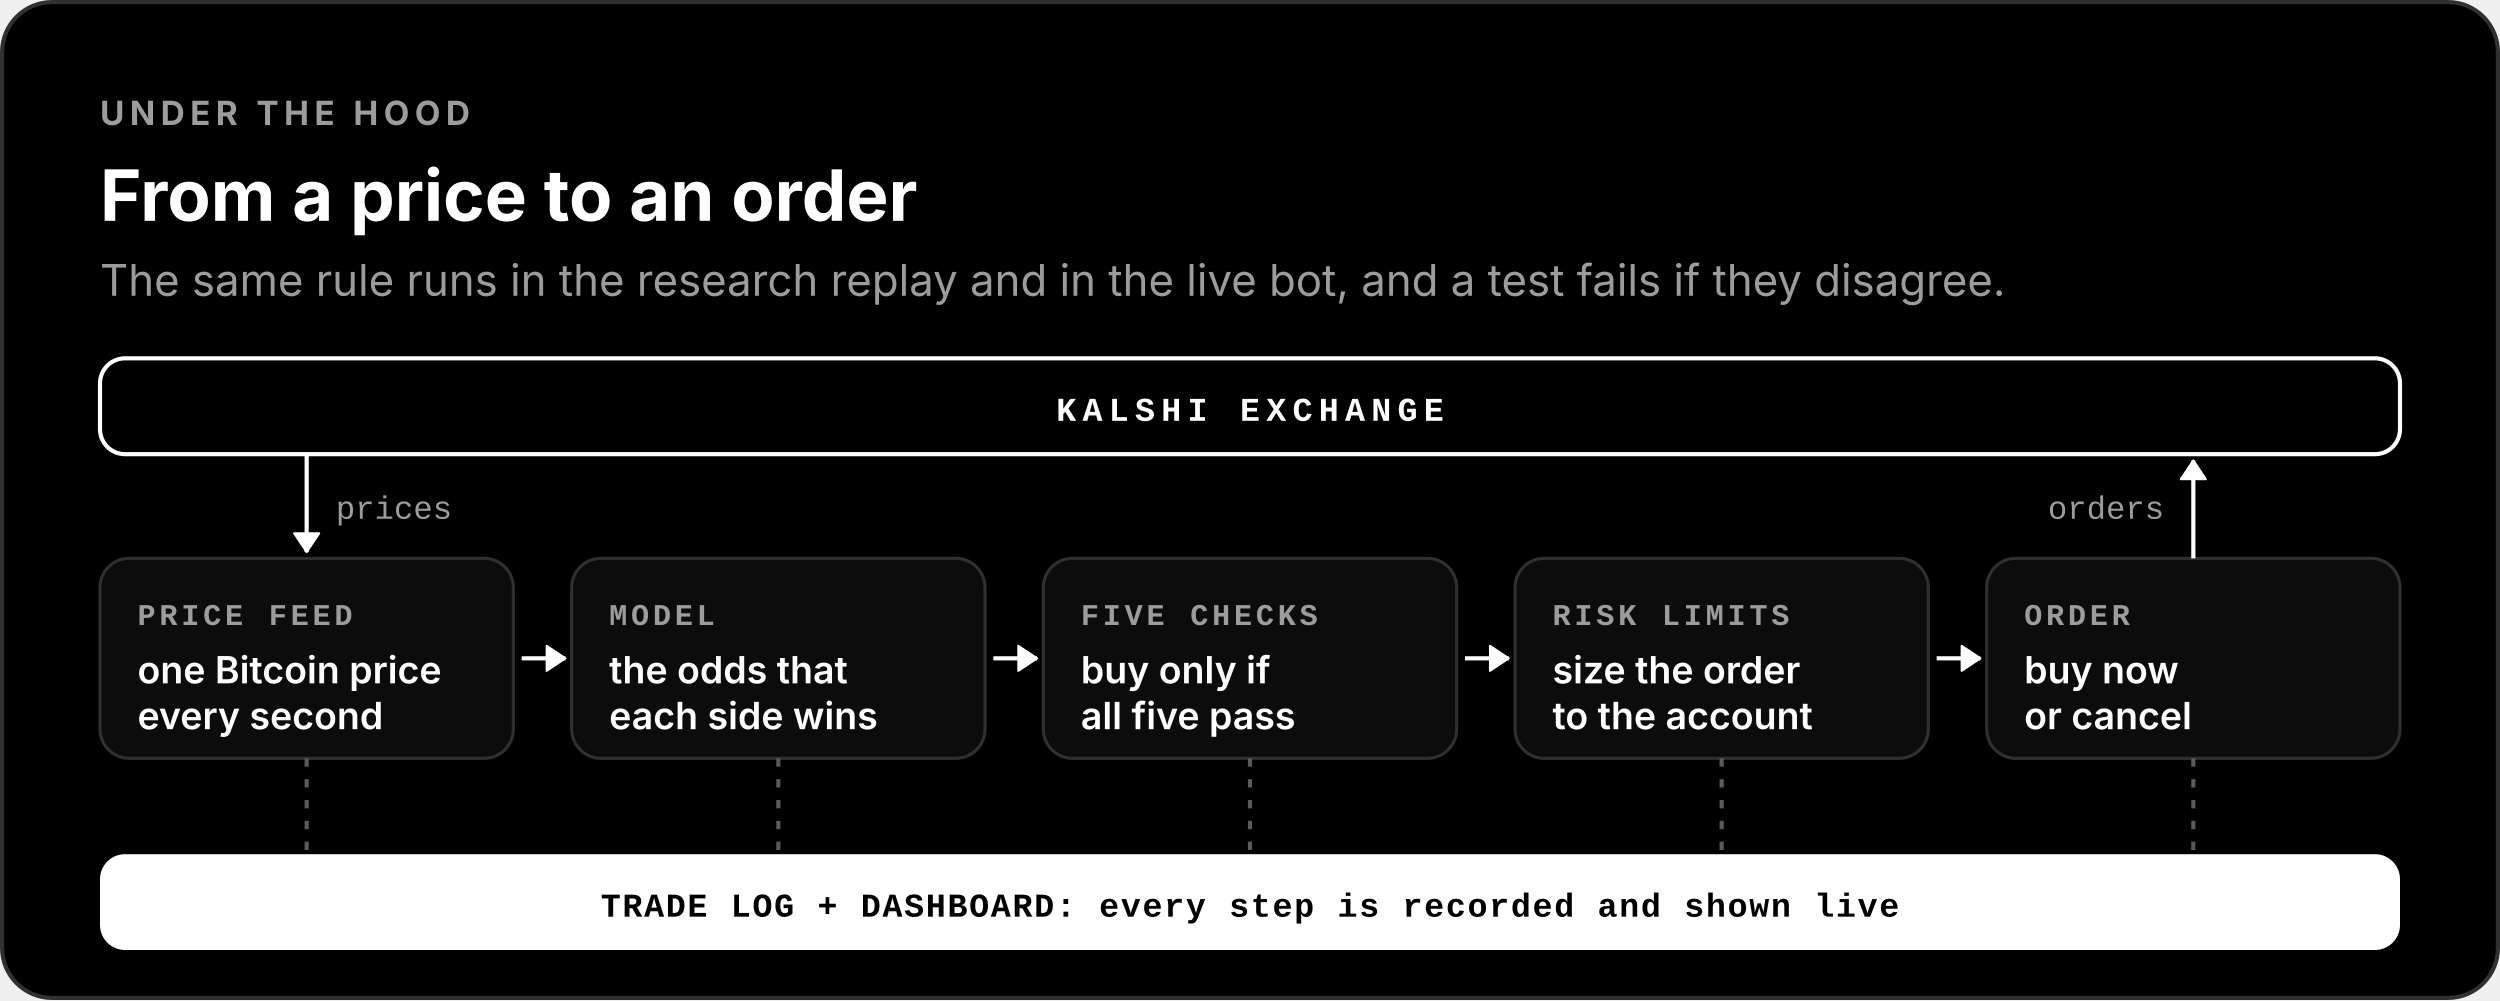
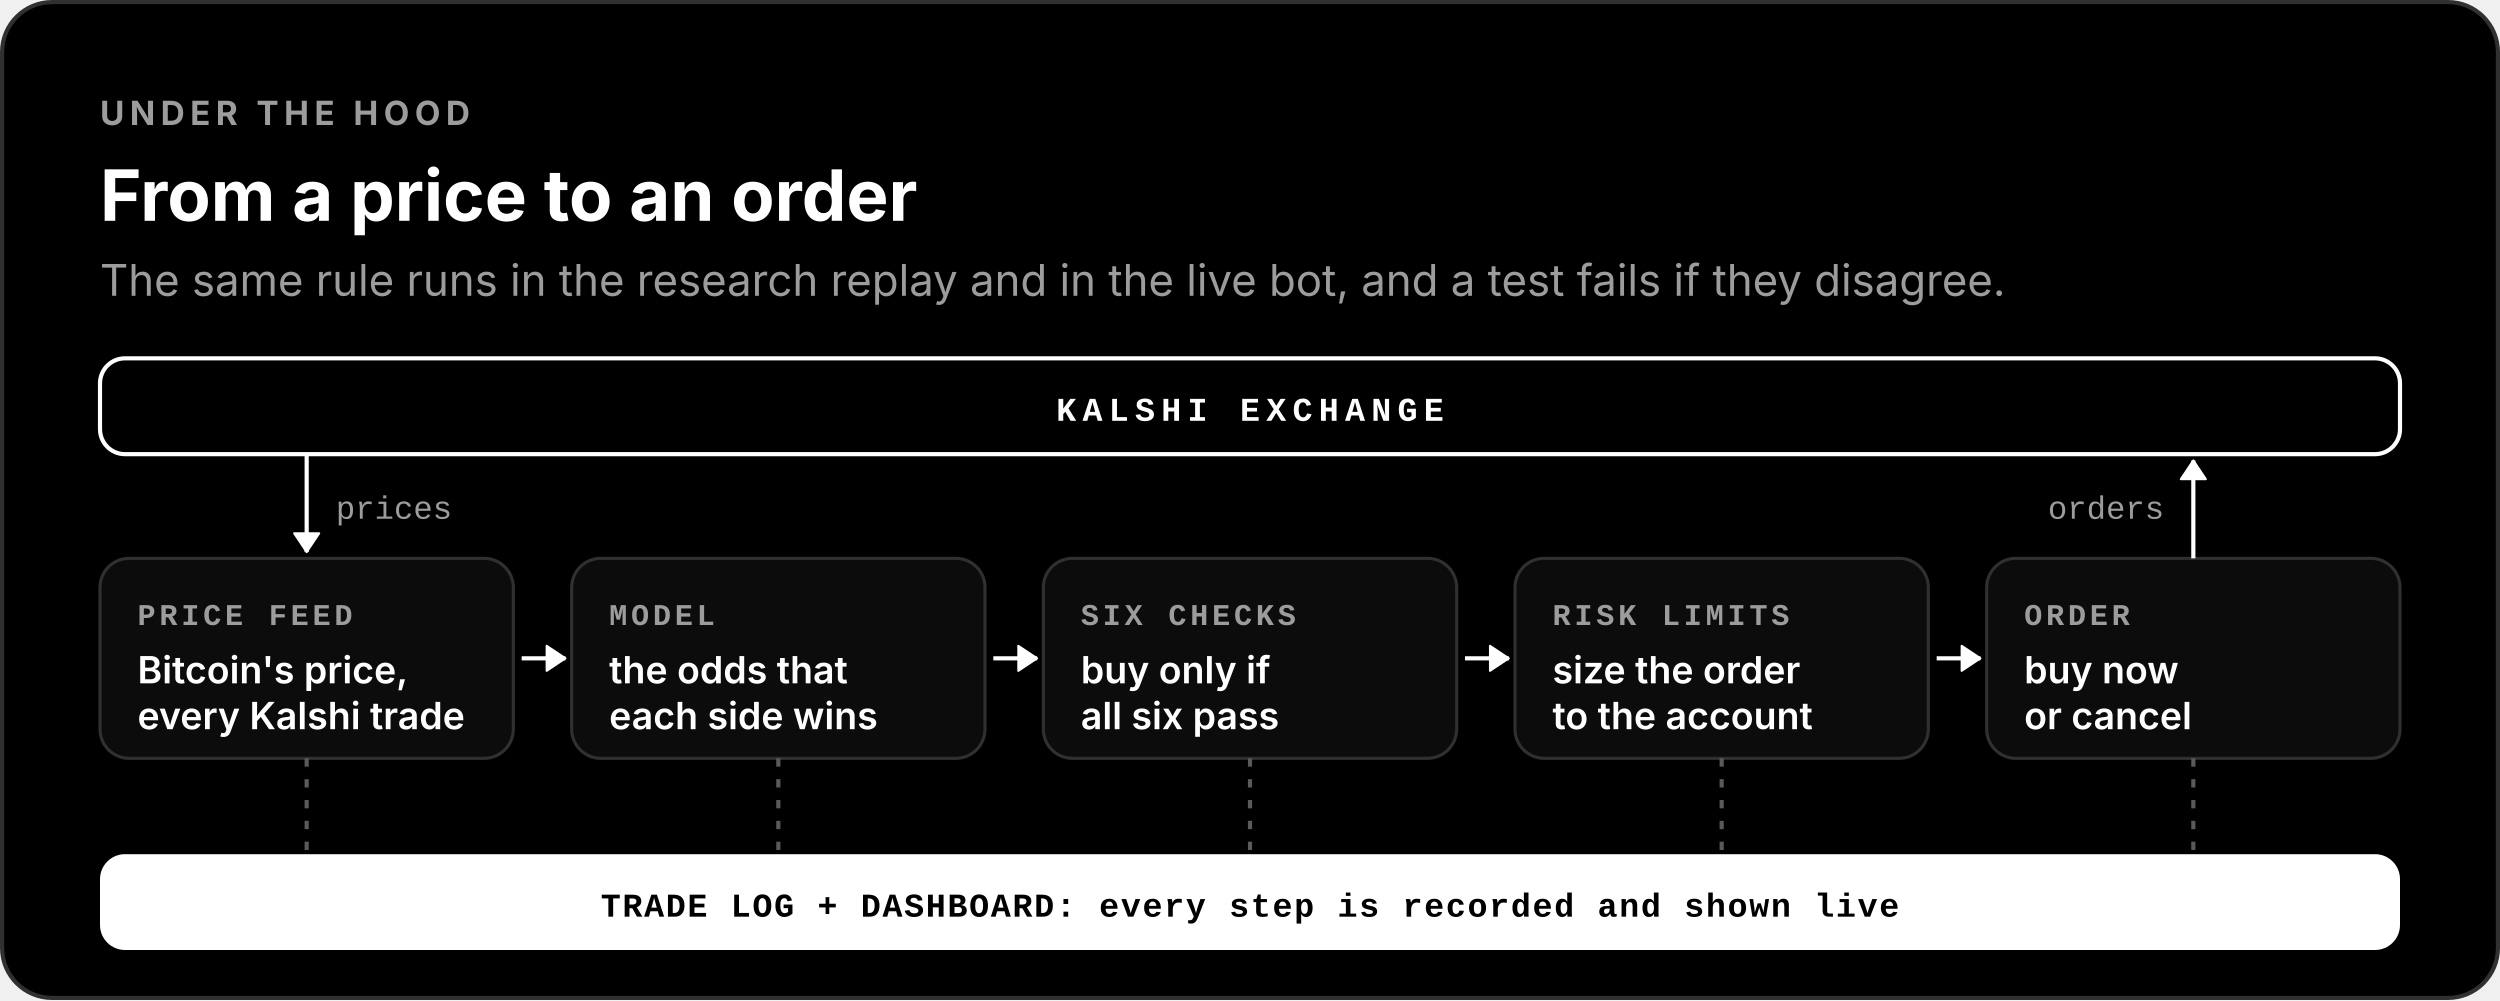
- <svg xmlns="http://www.w3.org/2000/svg" viewBox="0 0 1200 480" width="1200" height="480" role="img" aria-label="How the bot is built: prices come in from Kalshi, a model works out the odds, five checks decide whether to buy, risk limits size the order, and the order goes back to Kalshi. Every step is recorded in a trade log and shown on the dashboard.">
+ <svg xmlns="http://www.w3.org/2000/svg" viewBox="0 0 1200 480" width="1200" height="480" role="img" aria-label="How the bot is built: prices come in from Kalshi, a model works out the odds, six checks decide whether to buy, risk limits size the order, and the order goes back to Kalshi. Every step is recorded in a trade log and shown on the dashboard.">
  <style>text{font-family:-apple-system,BlinkMacSystemFont,'Segoe UI',Inter,Roboto,Helvetica,Arial,sans-serif}.m{font-family:ui-monospace,SFMono-Regular,'JetBrains Mono',Menlo,Consolas,'Liberation Mono',monospace}</style>
  <rect x="1.0" y="1.0" width="1198.0" height="478.0" rx="24" fill="#000000" stroke="#303030" stroke-width="2" />
  <text x="48.0" y="60.0" font-size="16" font-weight="700" fill="#9c9c9c" letter-spacing="2.6">UNDER THE HOOD</text>
  <text x="48.0" y="106.0" font-size="34" font-weight="700" fill="#ffffff">From a price to an order</text>
  <text x="48.0" y="142.0" font-size="21" font-weight="400" fill="#9c9c9c">The same rule runs in the research replay and in the live bot, and a test fails if they disagree.</text>
  <rect x="48.0" y="172.0" width="1104.0" height="46.0" rx="12" fill="none" stroke="#ffffff" stroke-width="2" />
  <text x="600.0" y="202.0" font-size="16" font-weight="700" fill="#ffffff" text-anchor="middle" letter-spacing="3" class="m">KALSHI EXCHANGE</text>
  <rect x="48.0" y="268.0" width="198.4" height="96.0" rx="14" fill="#0c0c0c" stroke="#303030" stroke-width="1.5" />
  <text x="66.0" y="300.0" font-size="14.5" font-weight="700" fill="#9c9c9c" letter-spacing="1.8" class="m">PRICE FEED</text>
-   <text x="66.0" y="328.0" font-size="18" font-weight="600" fill="#ffffff">one Bitcoin price</text>
-   <text x="66.0" y="350.0" font-size="18" font-weight="600" fill="#ffffff">every second</text>
+   <text x="66.0" y="328.0" font-size="18" font-weight="600" fill="#ffffff">Bitcoin's price,</text>
+   <text x="66.0" y="350.0" font-size="18" font-weight="600" fill="#ffffff">every Kalshi trade</text>
  <line x1="250.4" y1="316.0" x2="271.4" y2="316.0" stroke="#ffffff" stroke-width="2" />
  <path d="M271.4,316.0 L262.4,310.0 L262.4,322.0 Z" fill="#ffffff" stroke="#ffffff" stroke-width="1" stroke-linejoin="round" stroke-linecap="round" />
  <line x1="147.2" y1="364.0" x2="147.2" y2="410.0" stroke="#5a5a5a" stroke-width="2" stroke-dasharray="4 6" />
  <rect x="274.4" y="268.0" width="198.4" height="96.0" rx="14" fill="#0c0c0c" stroke="#303030" stroke-width="1.5" />
  <text x="292.4" y="300.0" font-size="14.5" font-weight="700" fill="#9c9c9c" letter-spacing="1.8" class="m">MODEL</text>
  <text x="292.4" y="328.0" font-size="18" font-weight="600" fill="#ffffff">the odds that</text>
  <text x="292.4" y="350.0" font-size="18" font-weight="600" fill="#ffffff">each side wins</text>
  <line x1="476.8" y1="316.0" x2="497.8" y2="316.0" stroke="#ffffff" stroke-width="2" />
  <path d="M497.8,316.0 L488.8,310.0 L488.8,322.0 Z" fill="#ffffff" stroke="#ffffff" stroke-width="1" stroke-linejoin="round" stroke-linecap="round" />
  <line x1="373.6" y1="364.0" x2="373.6" y2="410.0" stroke="#5a5a5a" stroke-width="2" stroke-dasharray="4 6" />
  <rect x="500.8" y="268.0" width="198.4" height="96.0" rx="14" fill="#0c0c0c" stroke="#303030" stroke-width="1.5" />
-   <text x="518.8" y="300.0" font-size="14.5" font-weight="700" fill="#9c9c9c" letter-spacing="1.8" class="m">FIVE CHECKS</text>
+   <text x="518.8" y="300.0" font-size="14.5" font-weight="700" fill="#9c9c9c" letter-spacing="1.8" class="m">SIX CHECKS</text>
  <text x="518.8" y="328.0" font-size="18" font-weight="600" fill="#ffffff">buy only if</text>
-   <text x="518.8" y="350.0" font-size="18" font-weight="600" fill="#ffffff">all five pass</text>
+   <text x="518.8" y="350.0" font-size="18" font-weight="600" fill="#ffffff">all six pass</text>
  <line x1="703.2" y1="316.0" x2="724.2" y2="316.0" stroke="#ffffff" stroke-width="2" />
  <path d="M724.2,316.0 L715.2,310.0 L715.2,322.0 Z" fill="#ffffff" stroke="#ffffff" stroke-width="1" stroke-linejoin="round" stroke-linecap="round" />
  <line x1="600.0" y1="364.0" x2="600.0" y2="410.0" stroke="#5a5a5a" stroke-width="2" stroke-dasharray="4 6" />
  <rect x="727.2" y="268.0" width="198.4" height="96.0" rx="14" fill="#0c0c0c" stroke="#303030" stroke-width="1.5" />
  <text x="745.2" y="300.0" font-size="14.5" font-weight="700" fill="#9c9c9c" letter-spacing="1.8" class="m">RISK LIMITS</text>
  <text x="745.2" y="328.0" font-size="18" font-weight="600" fill="#ffffff">size the order</text>
  <text x="745.2" y="350.0" font-size="18" font-weight="600" fill="#ffffff">to the account</text>
  <line x1="929.6" y1="316.0" x2="950.6" y2="316.0" stroke="#ffffff" stroke-width="2" />
  <path d="M950.6,316.0 L941.6,310.0 L941.6,322.0 Z" fill="#ffffff" stroke="#ffffff" stroke-width="1" stroke-linejoin="round" stroke-linecap="round" />
  <line x1="826.4" y1="364.0" x2="826.4" y2="410.0" stroke="#5a5a5a" stroke-width="2" stroke-dasharray="4 6" />
  <rect x="953.6" y="268.0" width="198.4" height="96.0" rx="14" fill="#0c0c0c" stroke="#303030" stroke-width="1.5" />
  <text x="971.6" y="300.0" font-size="14.5" font-weight="700" fill="#9c9c9c" letter-spacing="1.8" class="m">ORDER</text>
  <text x="971.6" y="328.0" font-size="18" font-weight="600" fill="#ffffff">buy now</text>
  <text x="971.6" y="350.0" font-size="18" font-weight="600" fill="#ffffff">or cancel</text>
  <line x1="1052.8" y1="364.0" x2="1052.8" y2="410.0" stroke="#5a5a5a" stroke-width="2" stroke-dasharray="4 6" />
  <line x1="147.2" y1="218.0" x2="147.2" y2="265.0" stroke="#ffffff" stroke-width="2" />
  <path d="M147.2,265 L141.2,256 L153.2,256 Z" fill="#ffffff" stroke="#ffffff" stroke-width="1" stroke-linejoin="round" stroke-linecap="round" />
  <text x="161.2" y="249.0" font-size="15.5" font-weight="400" fill="#9c9c9c" class="m">prices</text>
  <line x1="1052.8" y1="268.0" x2="1052.8" y2="221.0" stroke="#ffffff" stroke-width="2" />
  <path d="M1052.8,221 L1058.8,230 L1046.8,230 Z" fill="#ffffff" stroke="#ffffff" stroke-width="1" stroke-linejoin="round" stroke-linecap="round" />
  <text x="1038.8" y="249.0" font-size="15.5" font-weight="400" fill="#9c9c9c" text-anchor="end" class="m">orders</text>
  <rect x="48.0" y="410.0" width="1104.0" height="46.0" rx="12" fill="#ffffff" />
  <text x="600.0" y="440.0" font-size="16" font-weight="700" fill="#000" text-anchor="middle" letter-spacing="0.8" class="m">TRADE LOG + DASHBOARD: every step is recorded and shown live</text>
</svg>
